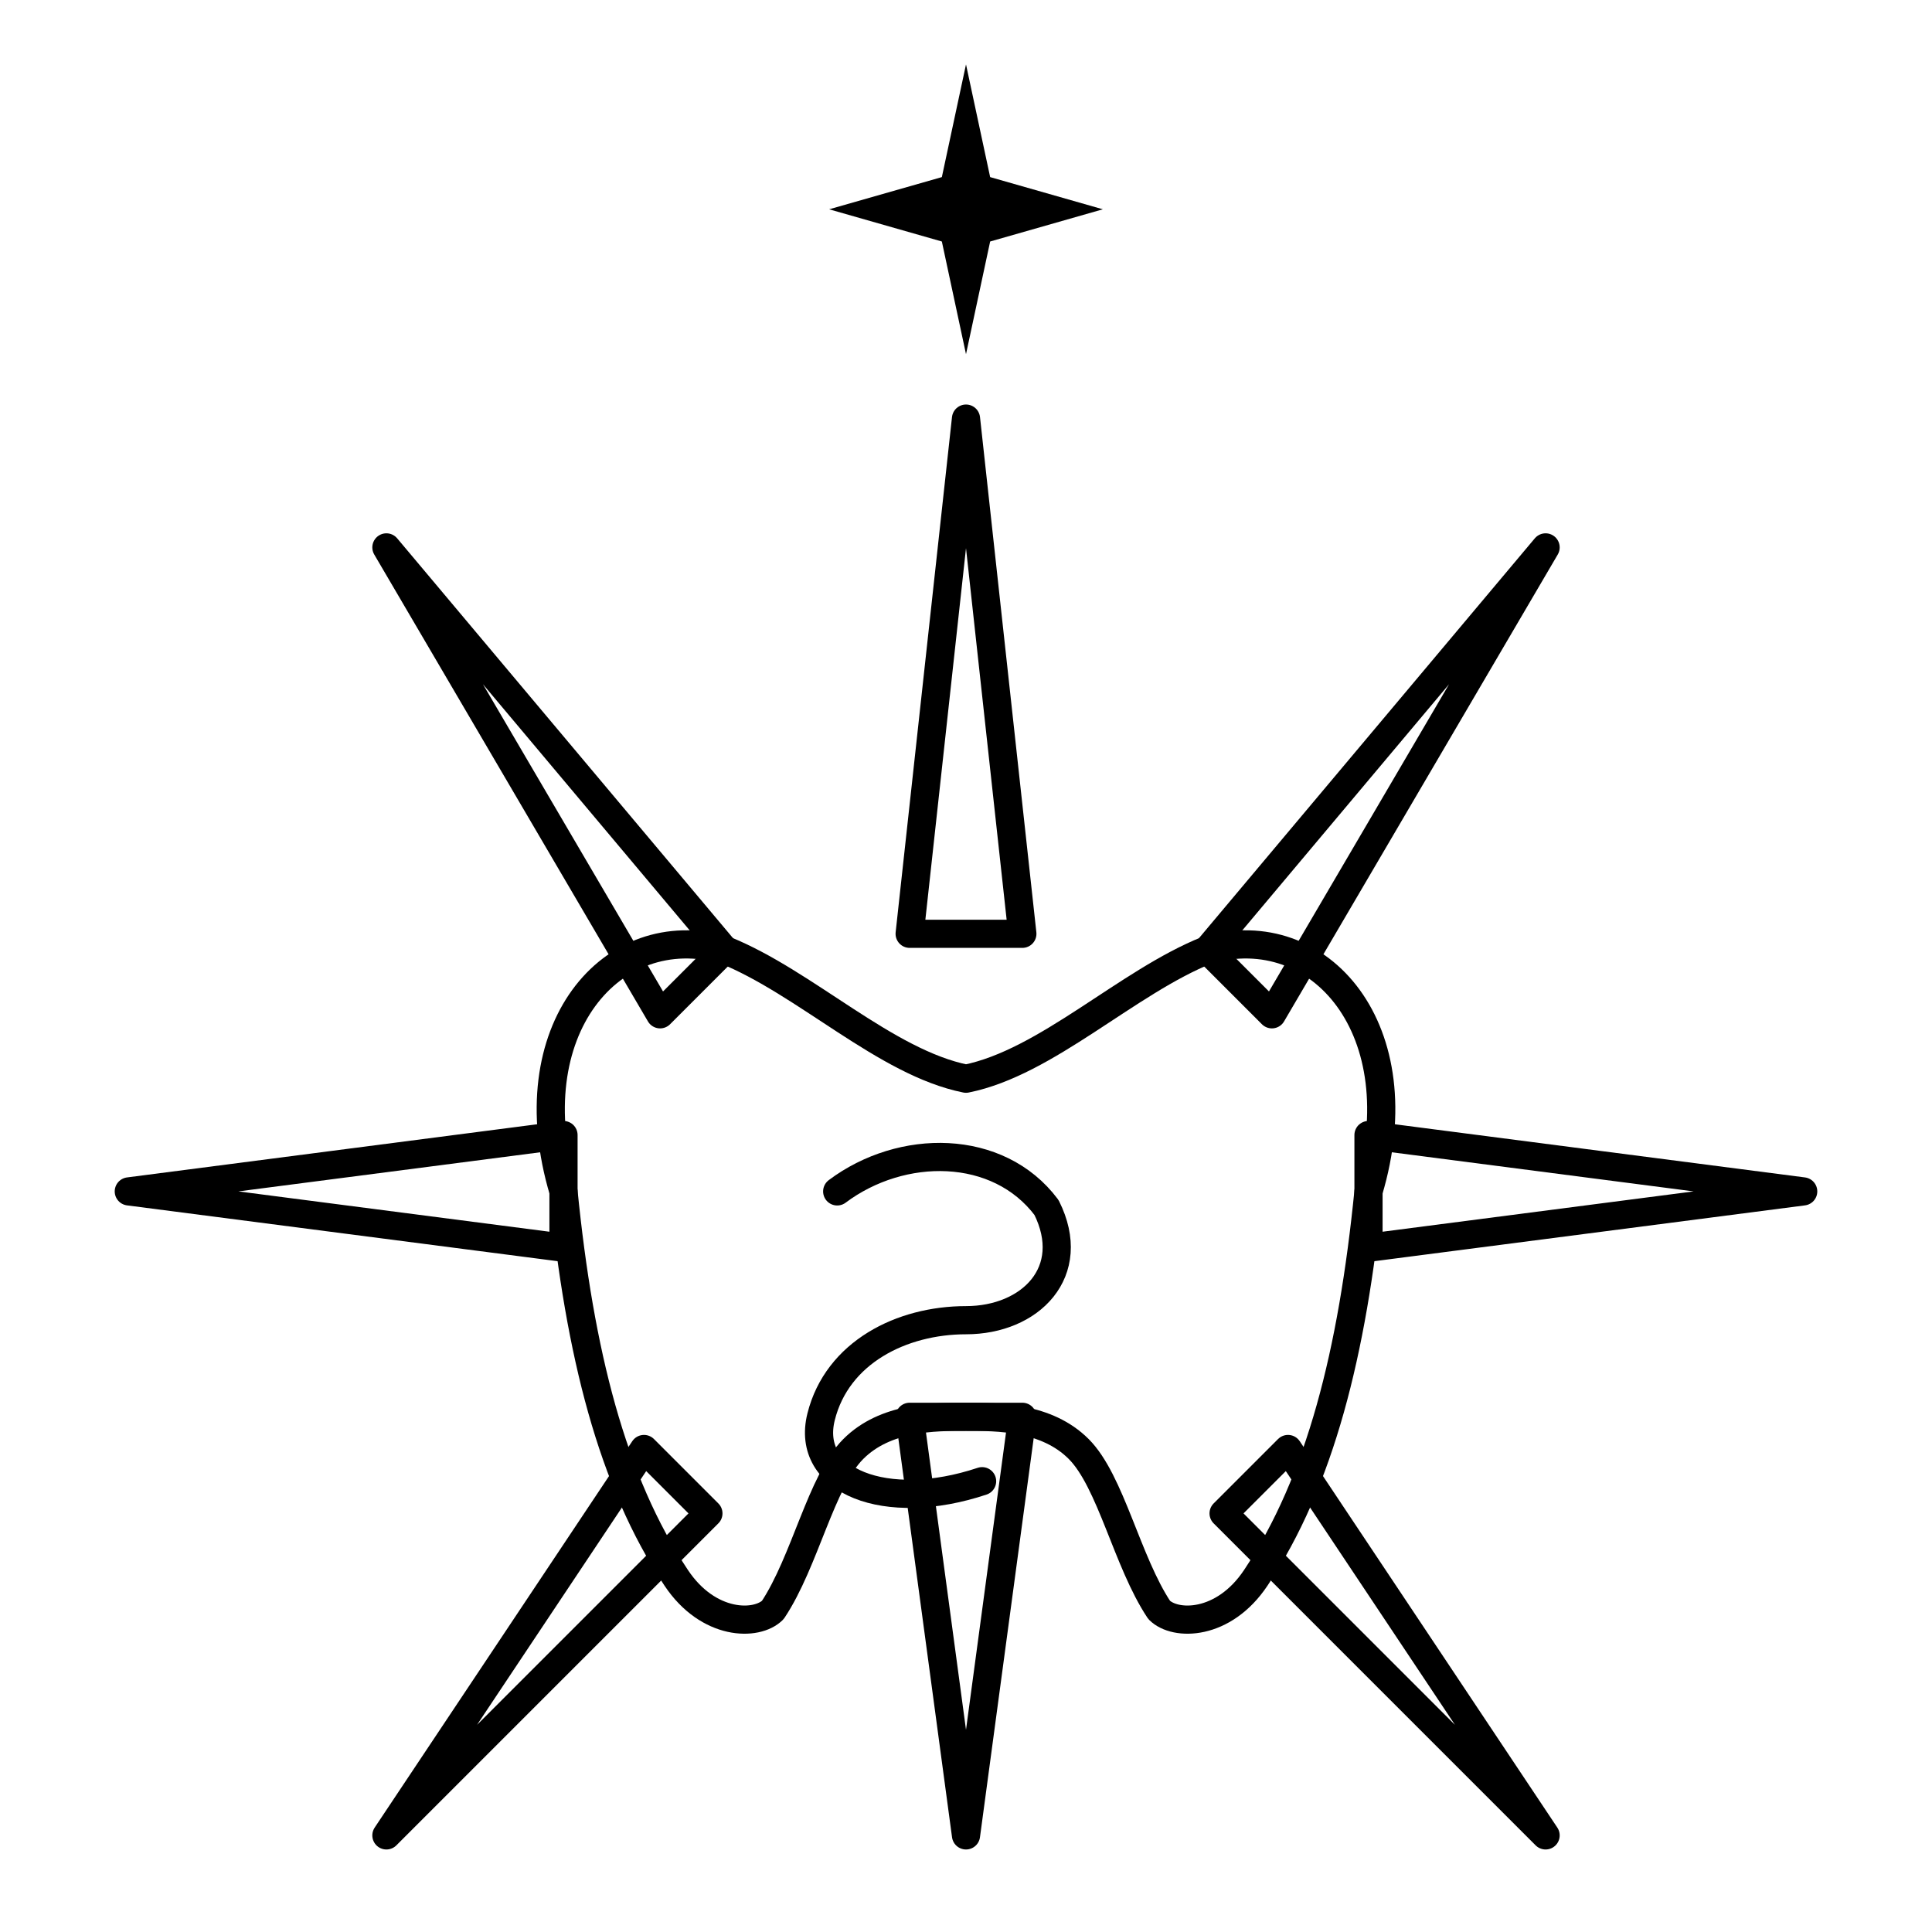
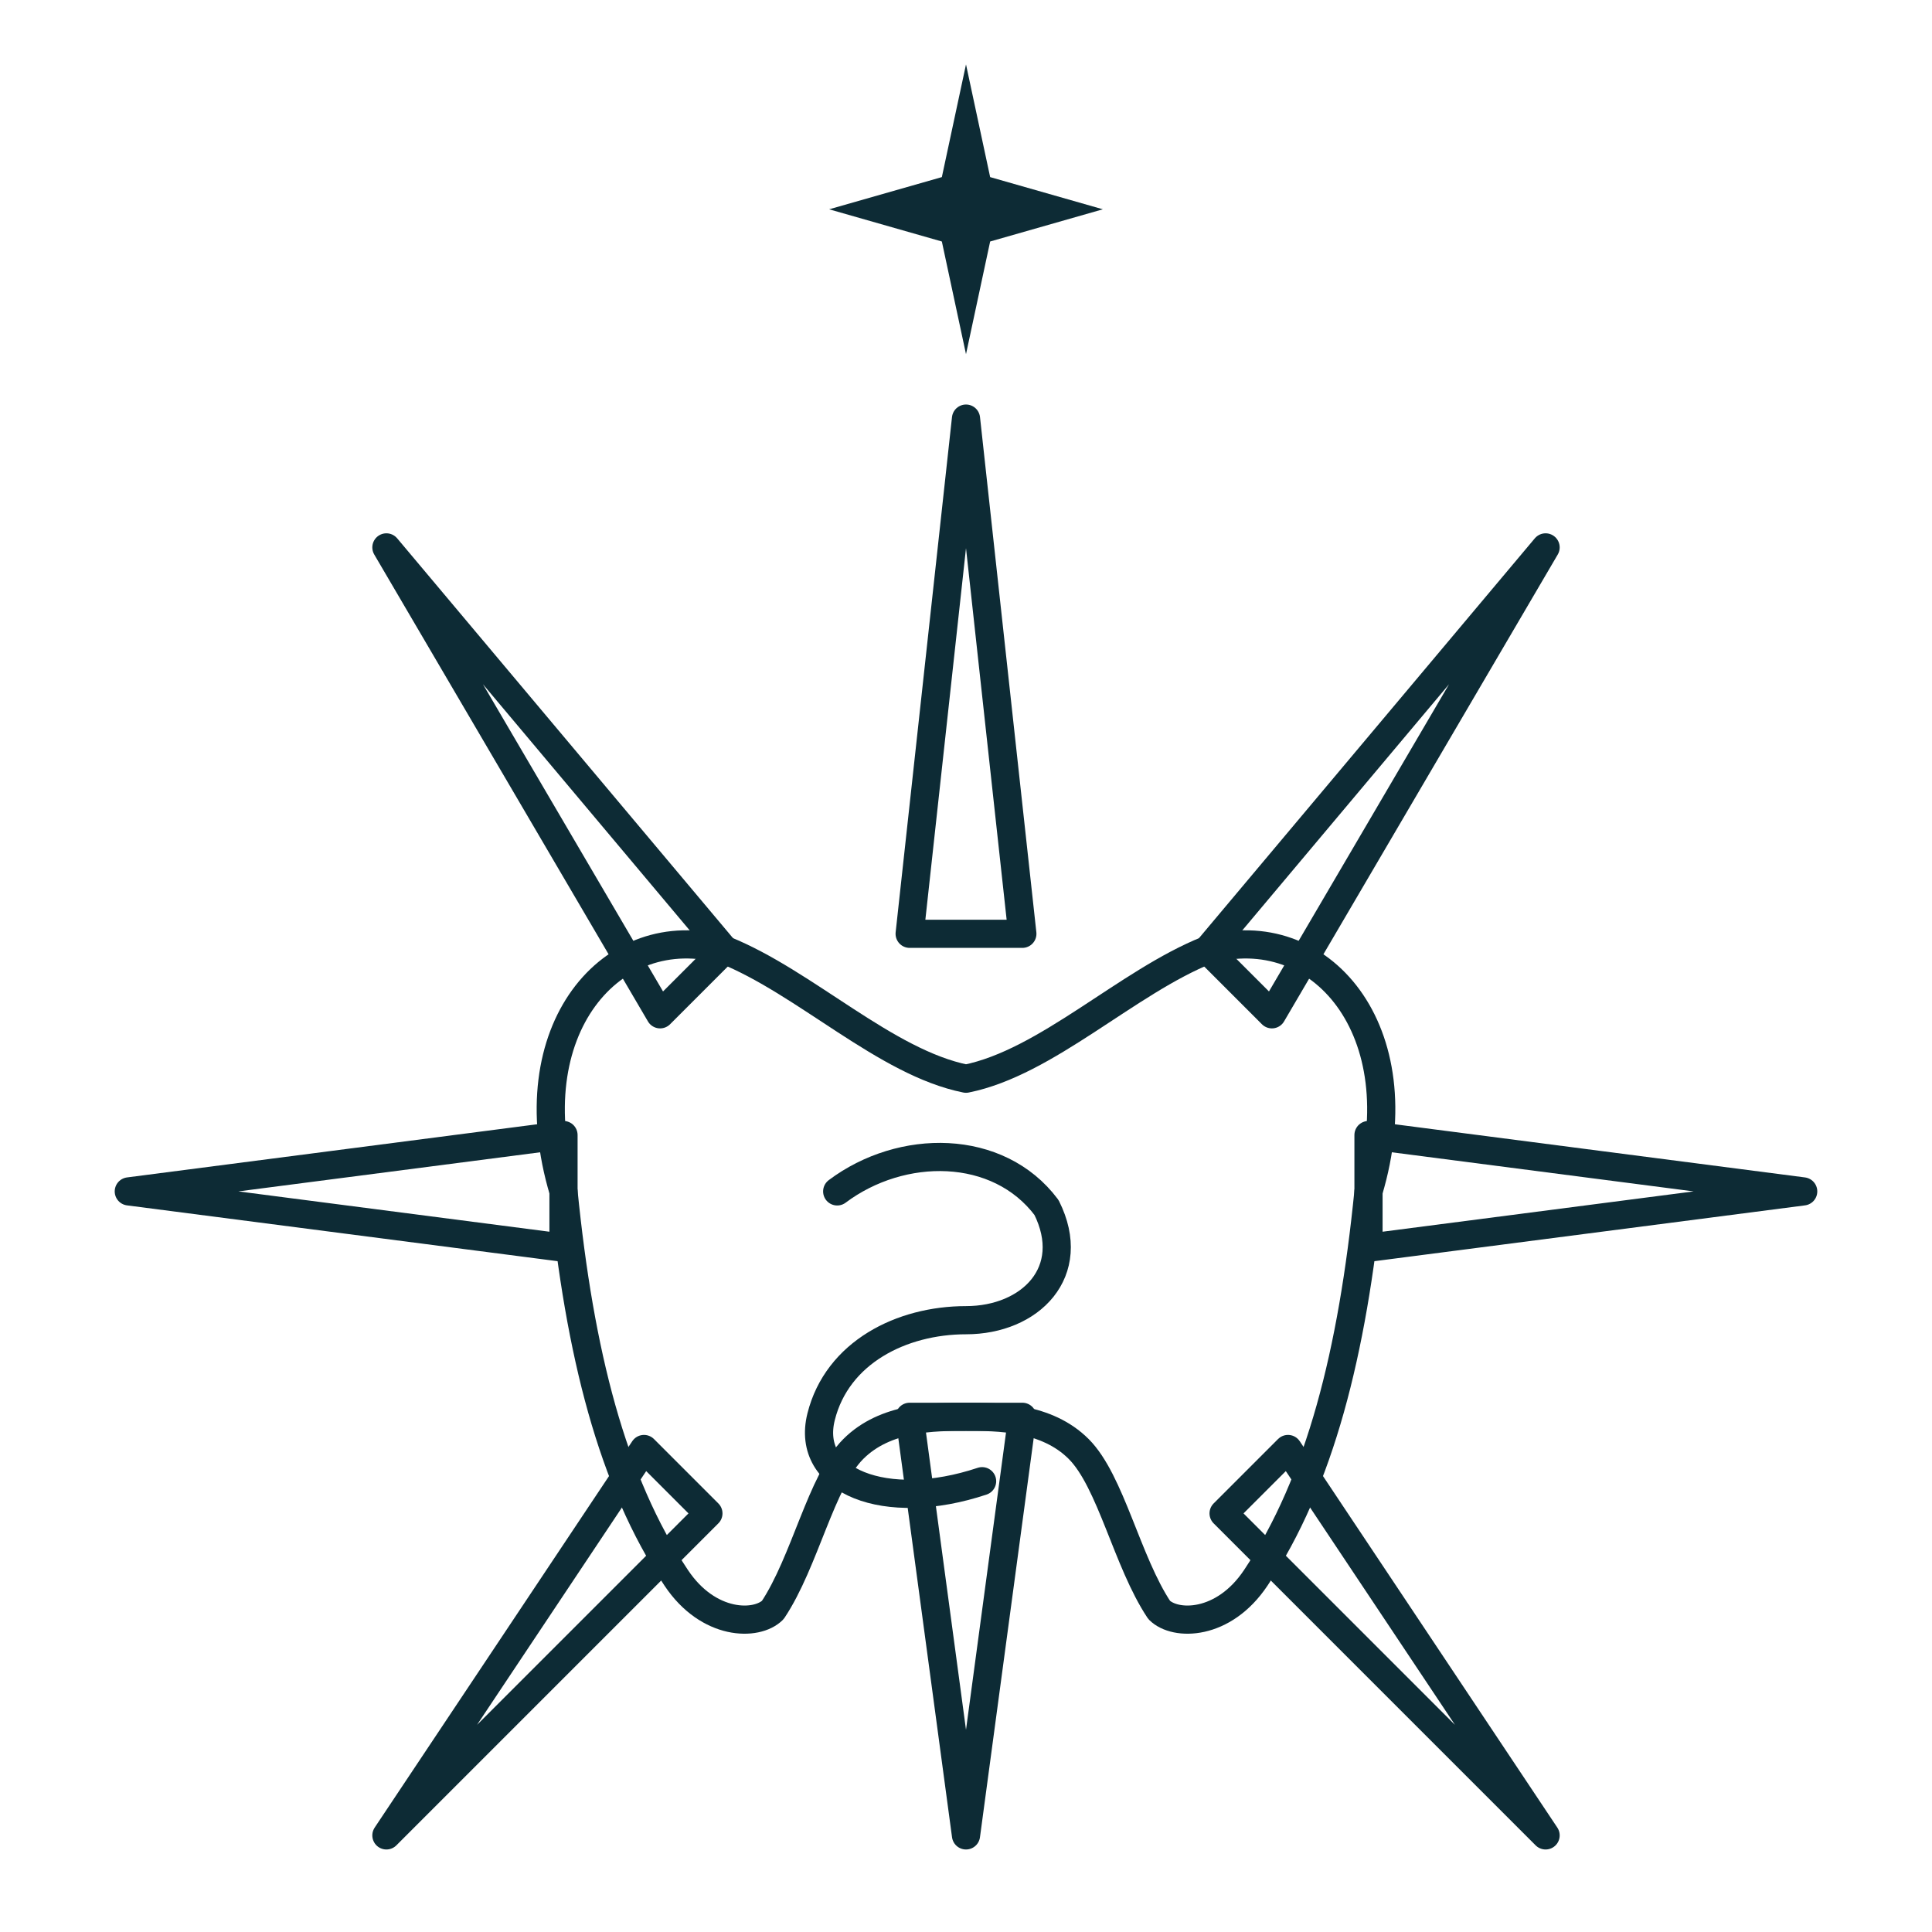
<svg xmlns="http://www.w3.org/2000/svg" viewBox="0 0 240 240">
-   <g fill="none" stroke="#000" stroke-width="3.5" stroke-linecap="round" stroke-linejoin="round">
-     <path d="M120,8 L123,22 L137,26 L123,30 L120,44 L117,30 L103,26 L117,22 Z" fill="#000" stroke="none" />
+   <style>
+     .mark-stroke { stroke: #0D2B35; }
+     .mark-fill { fill: #0D2B35; }
+     @media (prefers-color-scheme: dark) {
+       .mark-stroke { stroke: #C9886B; }
+       .mark-fill { fill: #C9886B; }
+     }
+   </style>
+   <g class="mark-stroke" fill="none" stroke-width="3.5" stroke-linecap="round" stroke-linejoin="round">
+     <path class="mark-fill" d="M120,8 L123,22 L137,26 L123,30 L120,44 L117,30 L103,26 L117,22 Z" stroke="none" />
    <path d="M120,52  L113,116 L127,116 Z" />
    <path d="M120,228 L113,176 L127,176 Z" />
    <path d="M16,148  L70,141  L70,155  Z" />
    <path d="M224,148 L170,141 L170,155 Z" />
    <path d="M192,68 L150,118 L158,126 Z" />
    <path d="M48,68  L90,118  L82,126  Z" />
    <path d="M192,228 L152,188 L160,180 Z" />
    <path d="M48,228  L88,188  L80,180  Z" />
    <path d="M90,118              C76,114 64,128 70,148              C72,168 76,184 84,196              C88,202 94,202 96,200              C100,194 102,184 106,180              C110,176 116,176 120,176              C124,176 130,176 134,180              C138,184 140,194 144,200              C146,202 152,202 156,196              C164,184 168,168 170,148              C176,128 164,114 150,118              C140,122 130,132 120,134              C110,132 100,122 90,118 Z" />
    <path d="M104,148              C112,142 124,142 130,150              C134,158 128,164 120,164              C112,164 104,168 102,176              C100,184 110,188 122,184" />
  </g>
</svg>
